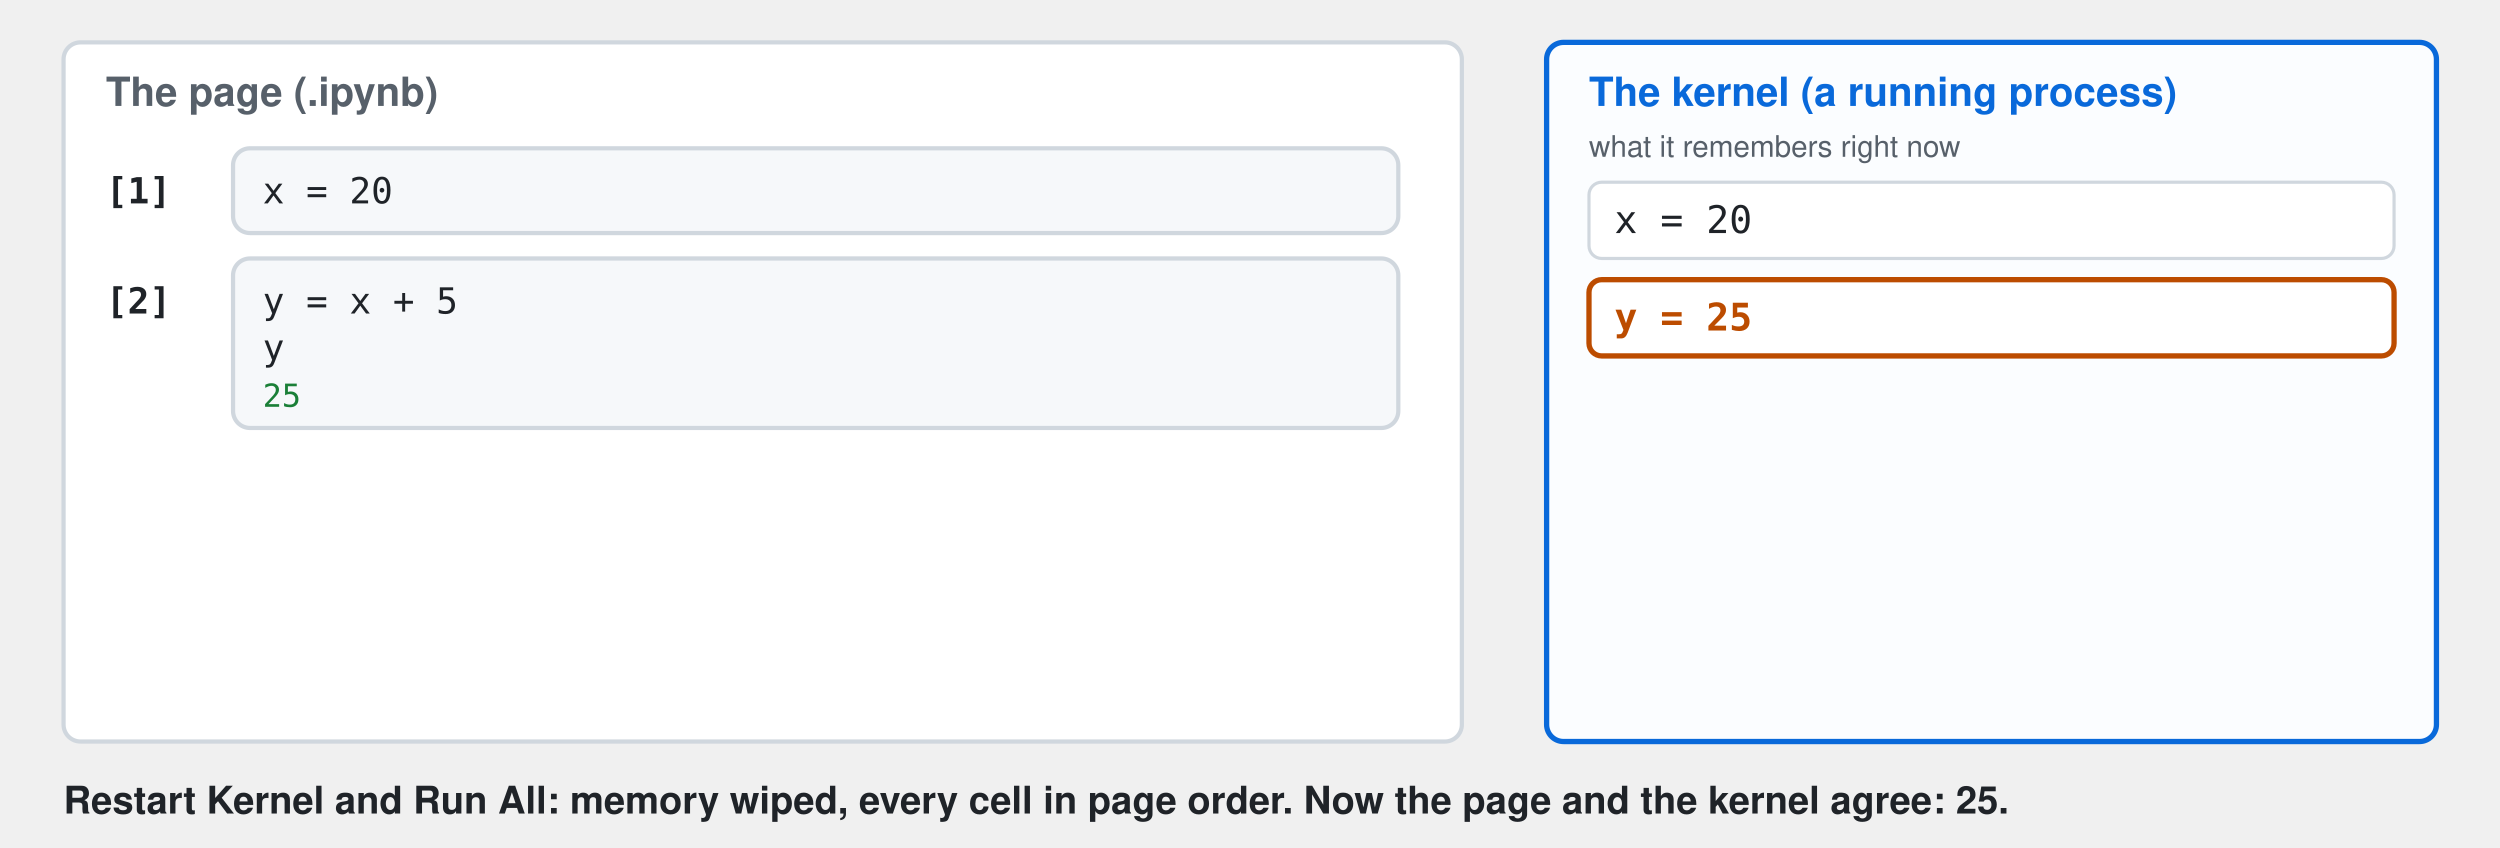
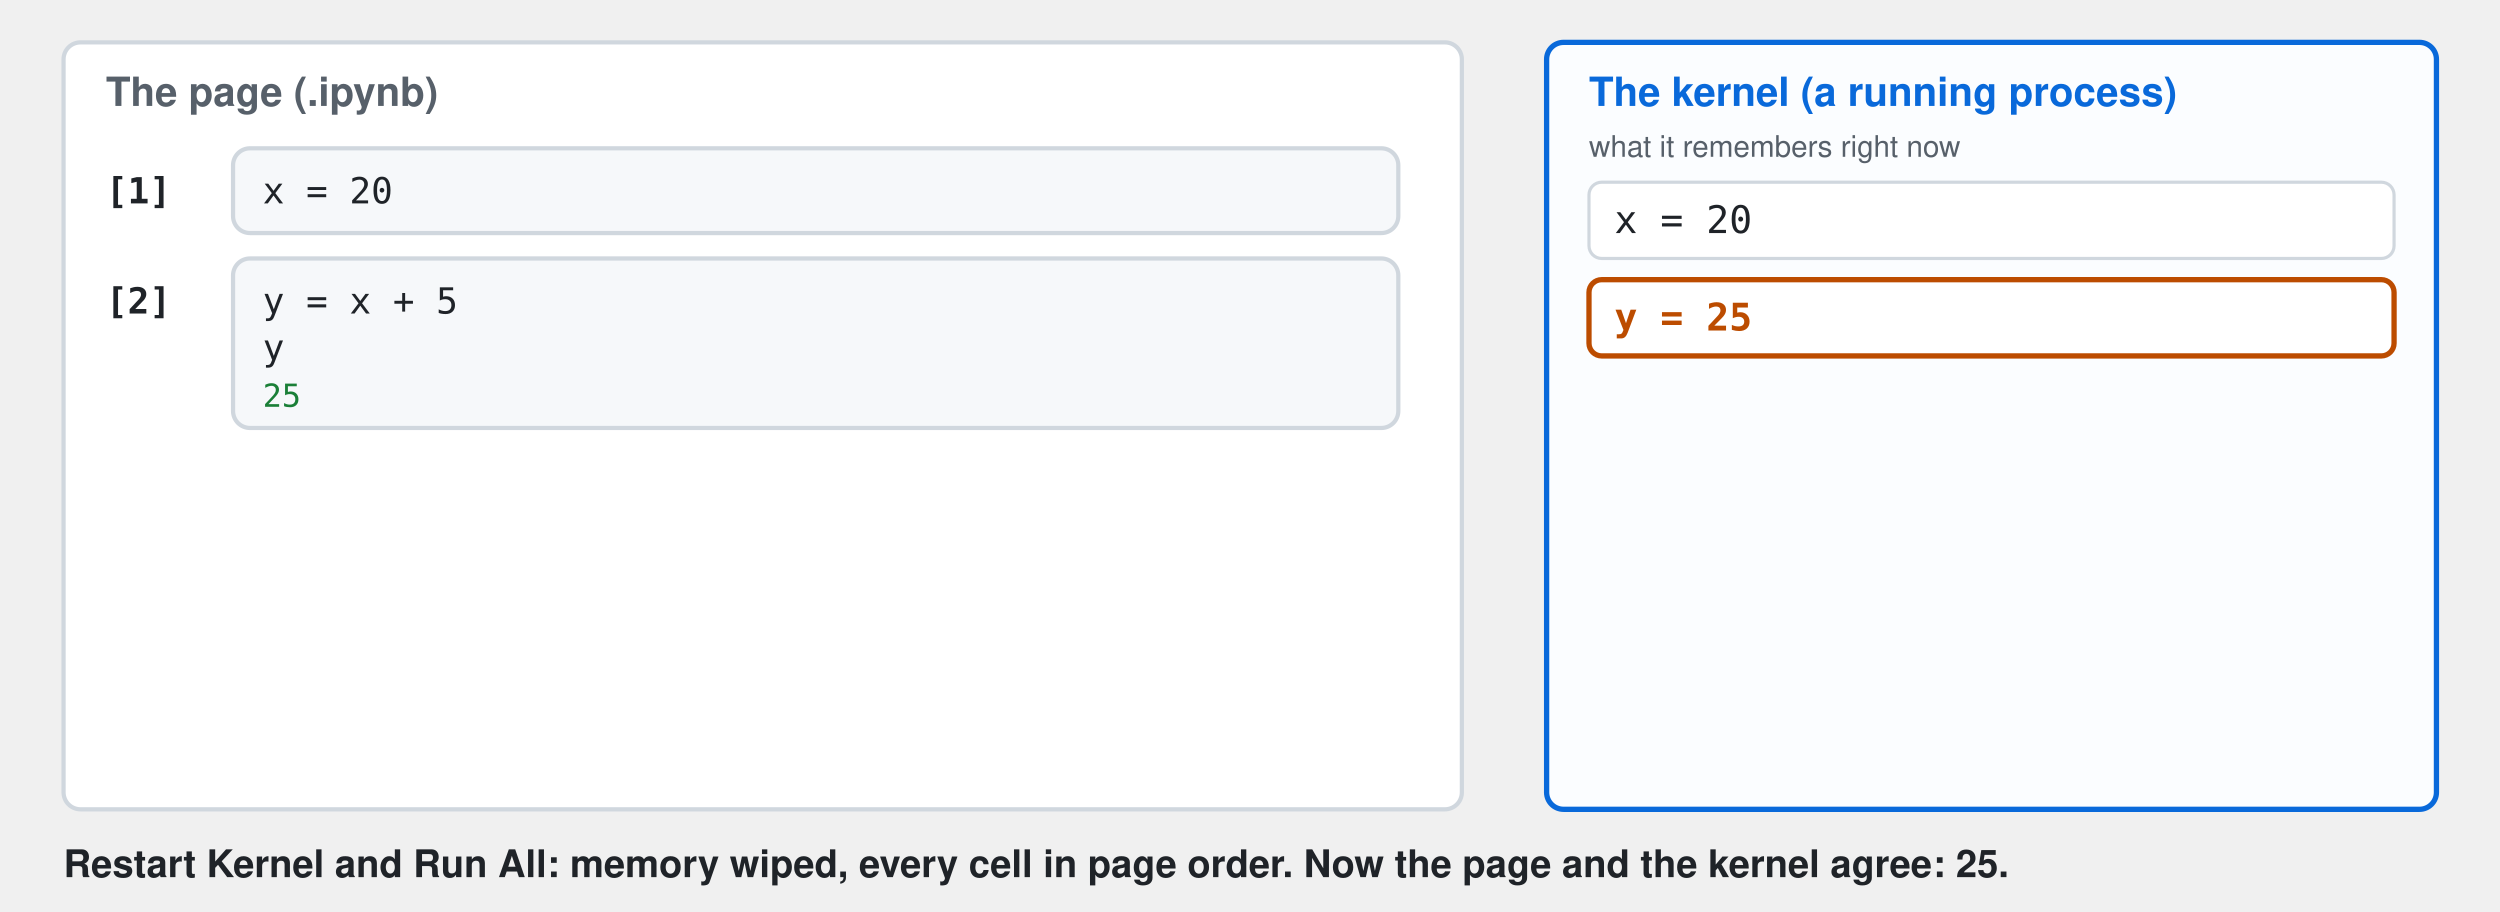
- <svg xmlns="http://www.w3.org/2000/svg" width="1180" height="400" viewBox="0 0 1180 400" font-family="-apple-system, BlinkMacSystemFont, 'Segoe UI', Helvetica, Arial, sans-serif" font-size="20" fill="#1f2328">
+ <svg xmlns="http://www.w3.org/2000/svg" width="1180" height="430" viewBox="0 0 1180 430" font-family="-apple-system, BlinkMacSystemFont, 'Segoe UI', Helvetica, Arial, sans-serif" font-size="20" fill="#1f2328">
  <defs>
    <marker id="ah" viewBox="0 0 10 10" refX="9" refY="5" markerWidth="7" markerHeight="7" orient="auto-start-reverse">
      <path d="M0,0 L10,5 L0,10 z" fill="#57606a" />
    </marker>
  </defs>
-   <rect x="30" y="20" width="660" height="330" rx="8" fill="#fff" stroke="#d0d7de" stroke-width="2" />
+   <rect x="30" y="20" width="660" height="362" rx="8" fill="#fff" stroke="#d0d7de" stroke-width="2" />
  <text x="50" y="50" font-size="19" fill="#57606a" font-weight="700" text-anchor="start">The page (.ipynb)</text>
  <rect x="110" y="70" width="550" height="40" rx="8" fill="#f6f8fa" stroke="#d0d7de" stroke-width="2" />
  <text x="50" y="96" font-family="'SF Mono', Menlo, Consolas, 'DejaVu Sans Mono', monospace" font-size="17" fill="#1f2328" font-weight="700" textLength="30.6" lengthAdjust="spacingAndGlyphs" xml:space="preserve">[1]</text>
  <text x="124" y="96" font-family="'SF Mono', Menlo, Consolas, 'DejaVu Sans Mono', monospace" font-size="17" fill="#1f2328" font-weight="400" textLength="61.2" lengthAdjust="spacingAndGlyphs" xml:space="preserve">x = 20</text>
  <rect x="110" y="122" width="550" height="80" rx="8" fill="#f6f8fa" stroke="#d0d7de" stroke-width="2" />
  <text x="50" y="148" font-family="'SF Mono', Menlo, Consolas, 'DejaVu Sans Mono', monospace" font-size="17" fill="#1f2328" font-weight="700" textLength="30.6" lengthAdjust="spacingAndGlyphs" xml:space="preserve">[2]</text>
  <text x="124" y="148" font-family="'SF Mono', Menlo, Consolas, 'DejaVu Sans Mono', monospace" font-size="17" fill="#1f2328" font-weight="400" textLength="91.8" lengthAdjust="spacingAndGlyphs" xml:space="preserve">y = x + 5</text>
  <text x="124" y="170" font-family="'SF Mono', Menlo, Consolas, 'DejaVu Sans Mono', monospace" font-size="17" fill="#1f2328" font-weight="400" textLength="10.2" lengthAdjust="spacingAndGlyphs" xml:space="preserve">y</text>
  <text x="124" y="192" font-family="'SF Mono', Menlo, Consolas, 'DejaVu Sans Mono', monospace" font-size="15" fill="#1a7f37" font-weight="400" textLength="18.0" lengthAdjust="spacingAndGlyphs" xml:space="preserve">25</text>
-   <rect x="730" y="20" width="420" height="330" rx="8" fill="#fbfdff" stroke="#0969da" stroke-width="2.5" />
+   <rect x="730" y="20" width="420" height="362" rx="8" fill="#fbfdff" stroke="#0969da" stroke-width="2.5" />
  <text x="750" y="50" font-size="19" fill="#0969da" font-weight="700" text-anchor="start">The kernel (a running process)</text>
  <text x="750" y="74" font-size="14" fill="#57606a" font-weight="400" text-anchor="start">what it remembers right now</text>
  <rect x="750" y="86" width="380" height="36" rx="6" fill="#fff" stroke="#d0d7de" stroke-width="1.5" />
  <text x="762" y="110" font-family="'SF Mono', Menlo, Consolas, 'DejaVu Sans Mono', monospace" font-size="18" fill="#1f2328" font-weight="400" textLength="64.8" lengthAdjust="spacingAndGlyphs" xml:space="preserve">x = 20</text>
  <rect x="750" y="132" width="380" height="36" rx="6" fill="#fff" stroke="#bc4c00" stroke-width="2.5" />
  <text x="762" y="156" font-family="'SF Mono', Menlo, Consolas, 'DejaVu Sans Mono', monospace" font-size="18" fill="#bc4c00" font-weight="700" textLength="64.8" lengthAdjust="spacingAndGlyphs" xml:space="preserve">y = 25</text>
-   <text x="30" y="384" font-size="18" fill="#1f2328" font-weight="700" text-anchor="start">Restart Kernel and Run All: memory wiped, every cell in page order. Now the page and the kernel agree: 25.</text>
+   <text x="30" y="414" font-size="18" fill="#1f2328" font-weight="700" text-anchor="start">Restart Kernel and Run All: memory wiped, every cell in page order. Now the page and the kernel agree: 25.</text>
</svg>
